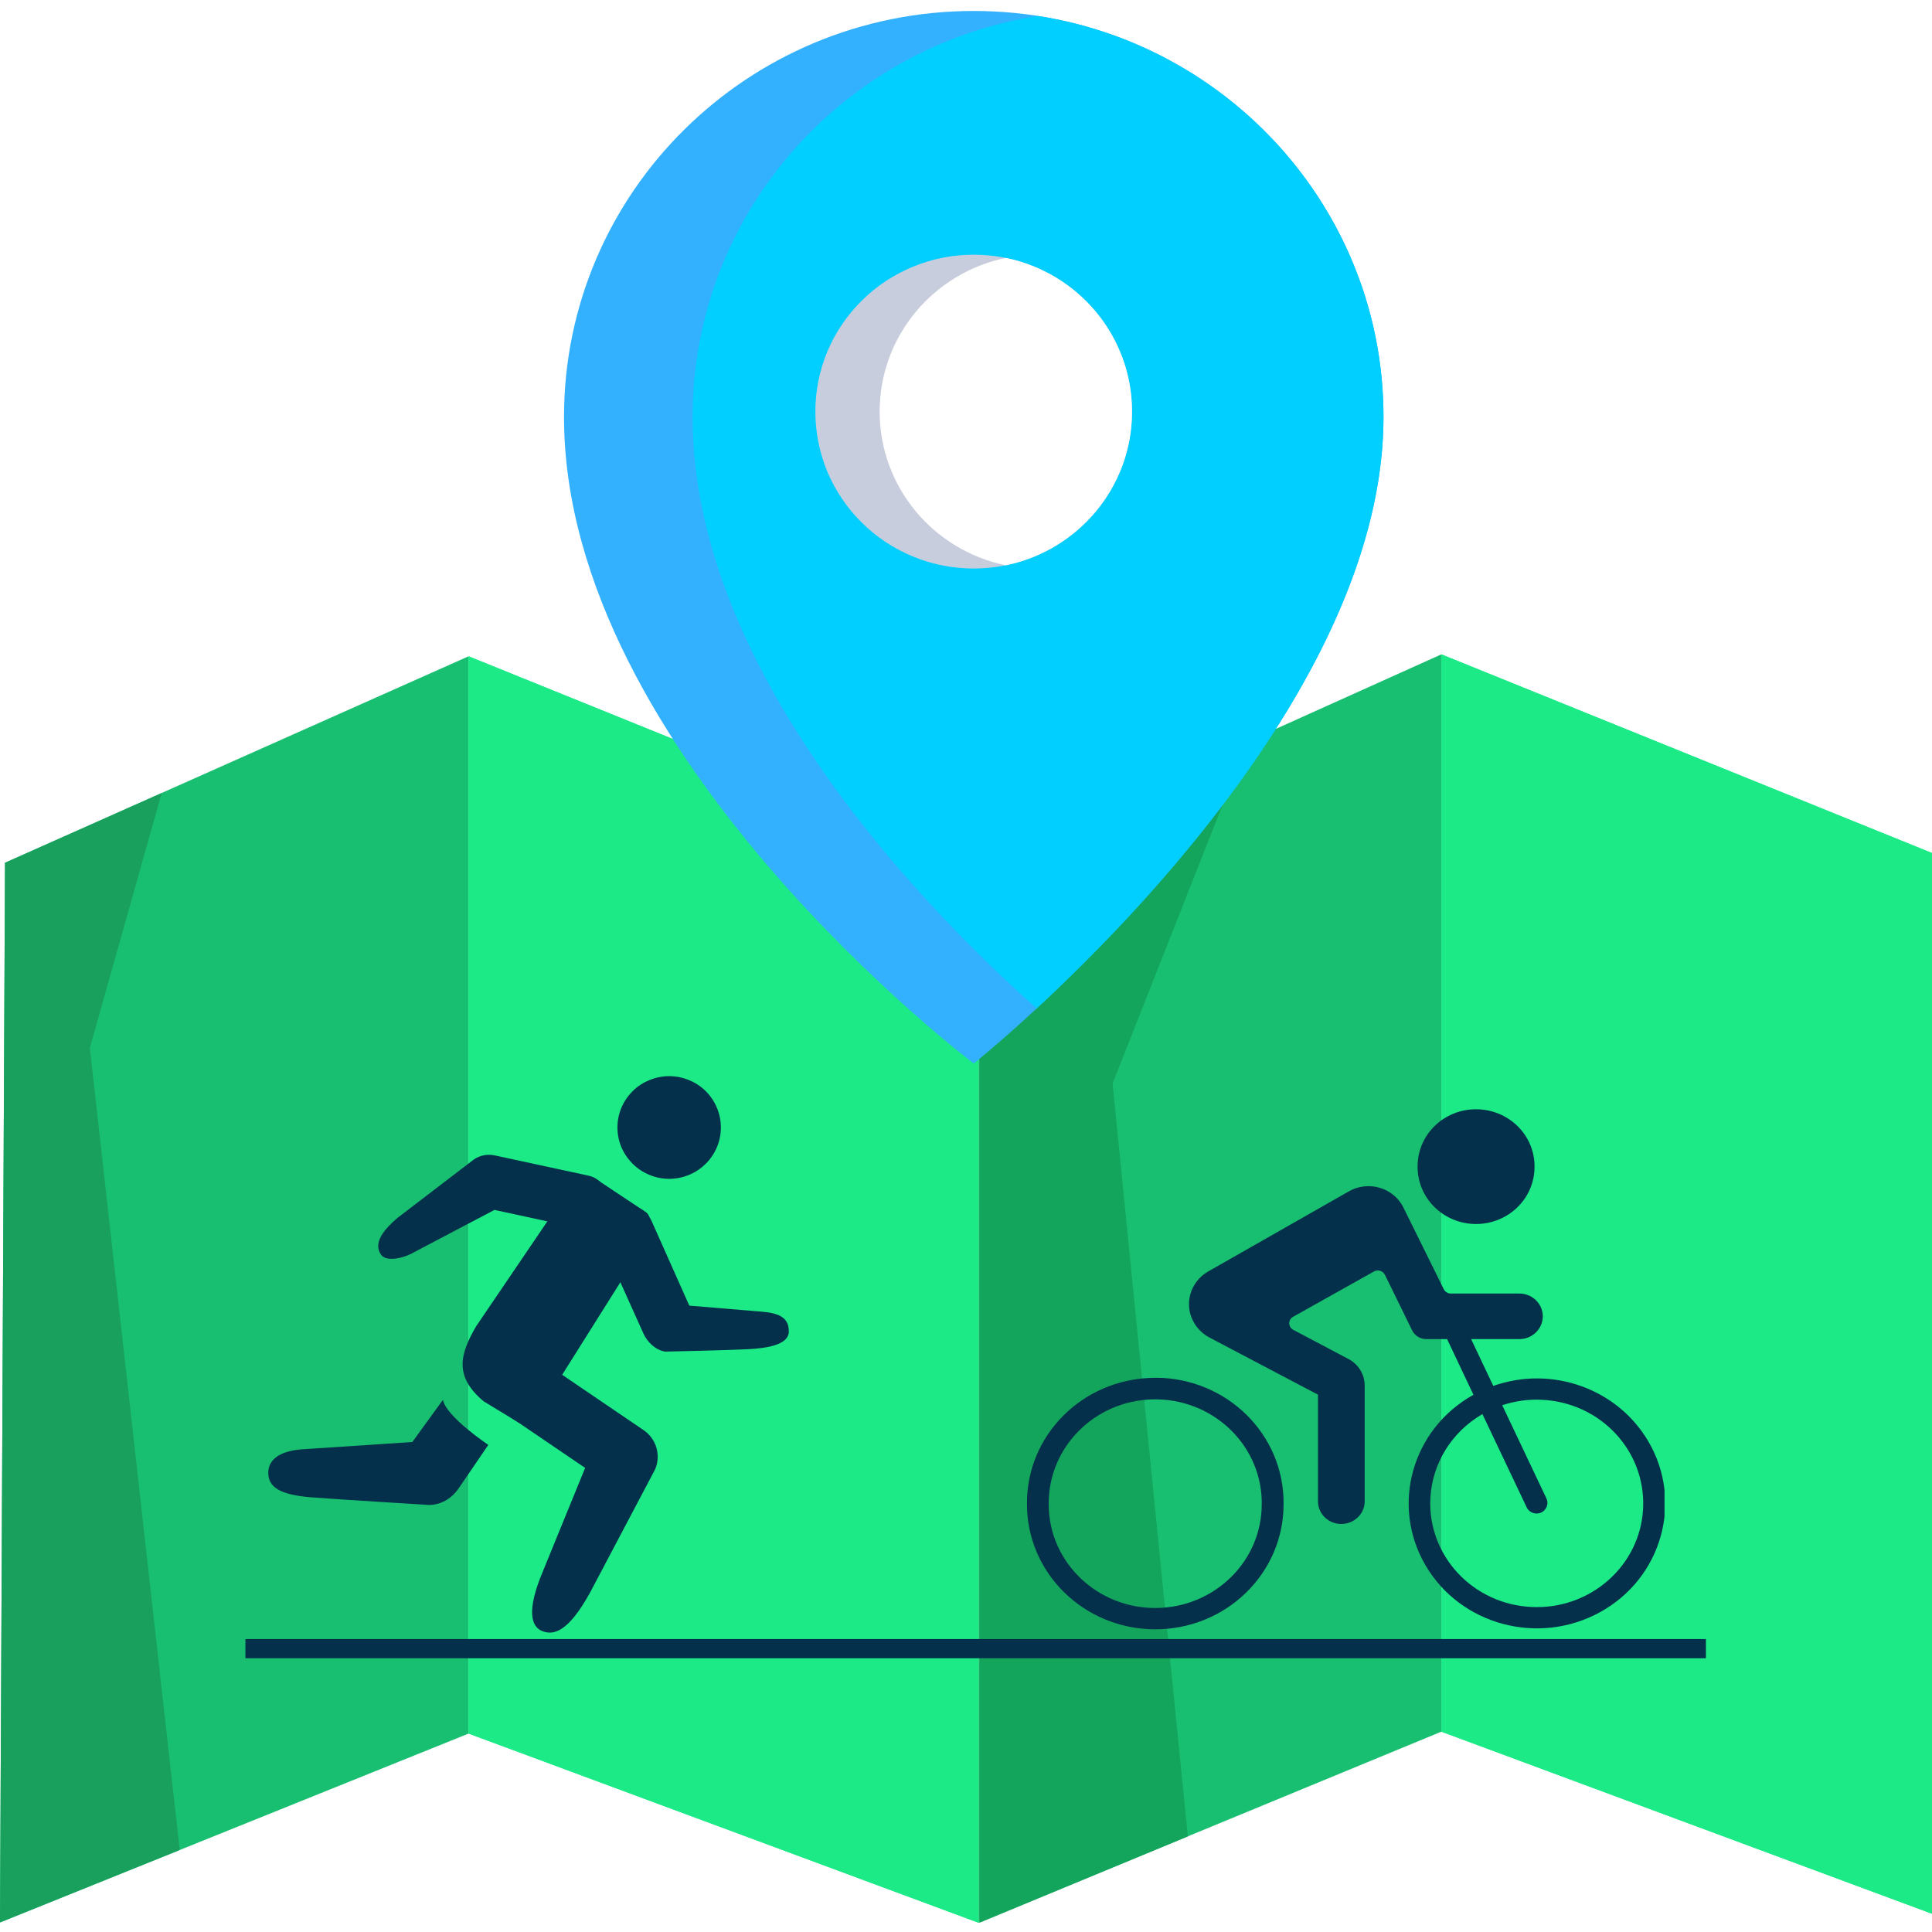
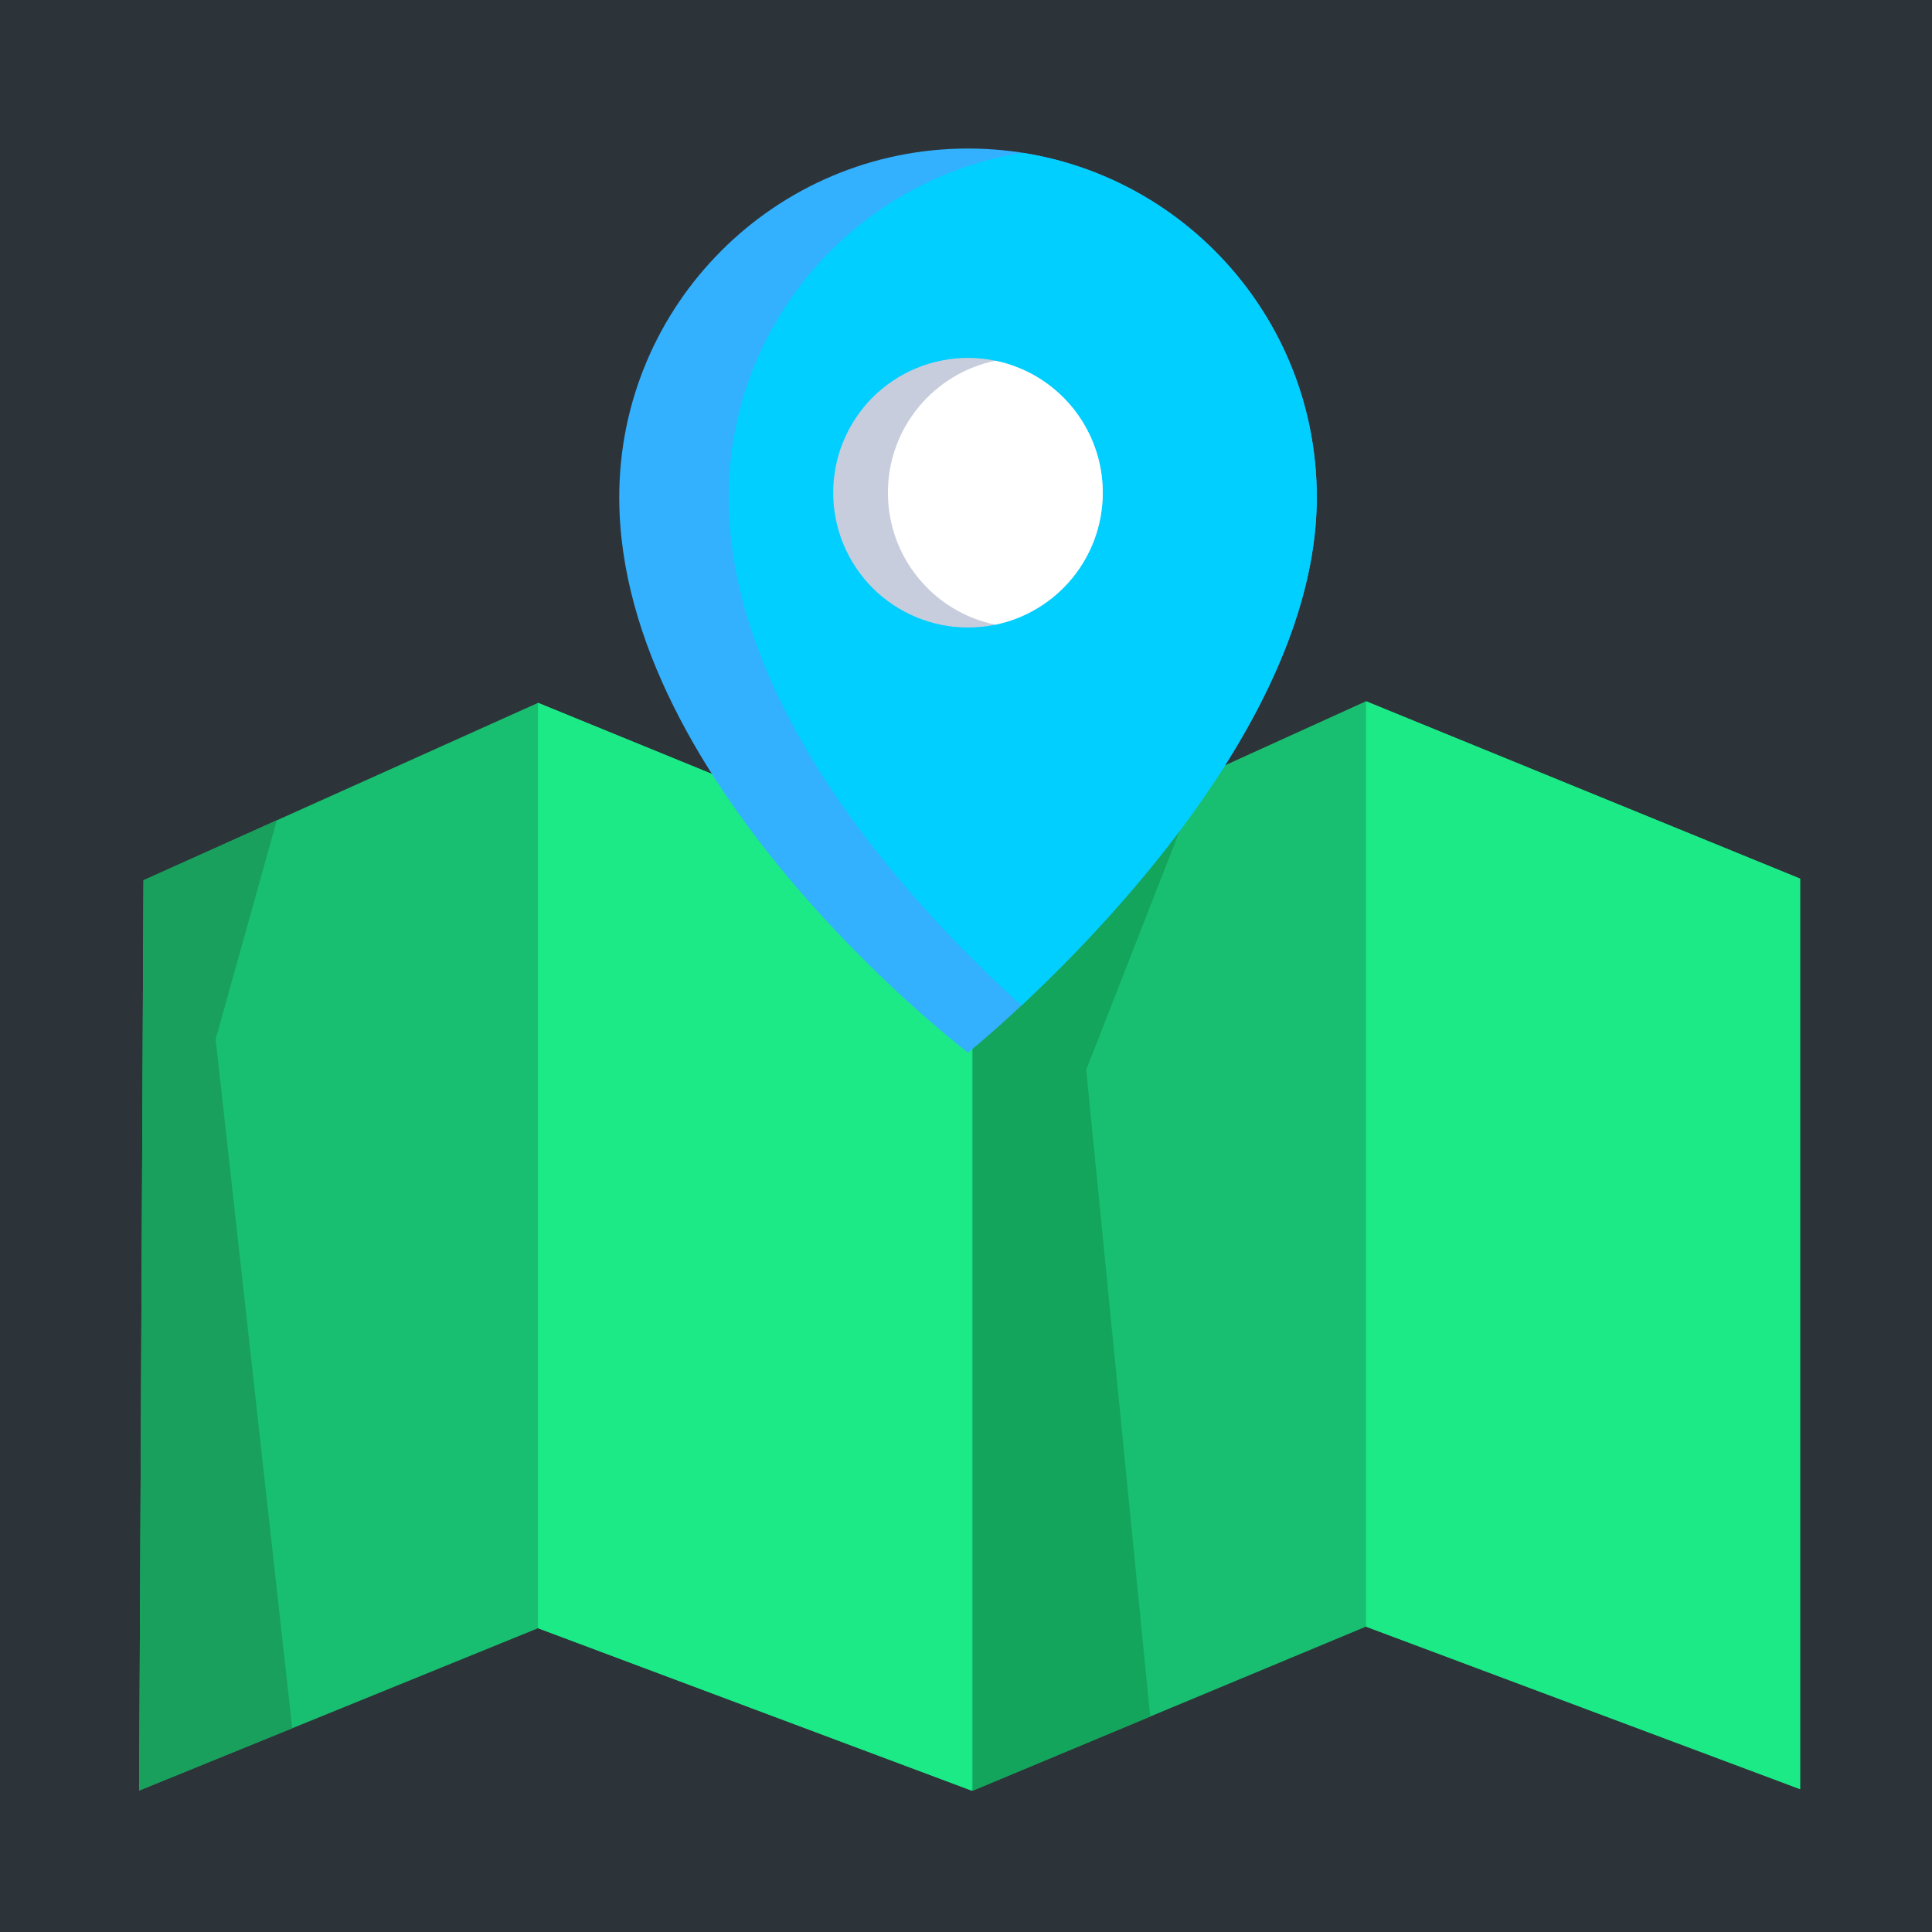
<svg xmlns="http://www.w3.org/2000/svg" width="100" zoomAndPan="magnify" viewBox="0 0 75 75" height="100" preserveAspectRatio="xMidYMid meet" version="1.0">
  <defs>
-     <clipPath id="390f1b7e45">
-       <path d="M 0 25 L 19 25 L 19 74.66 L 0 74.66 Z M 0 25 " clip-rule="nonzero" />
+     <clipPath id="d8ea650568">
+       <path d="M 5.391 27 L 21 27 L 21 69.516 L 5.391 69.516 Z M 5.391 27 " clip-rule="nonzero" />
    </clipPath>
-     <clipPath id="ca9abcfe5b">
-       <path d="M 18 25 L 38 25 L 38 74.66 L 18 74.66 Z M 18 25 " clip-rule="nonzero" />
+     <clipPath id="38e89aff3a">
+       <path d="M 20 27 L 38 27 L 38 69.516 L 20 69.516 Z M 20 27 " clip-rule="nonzero" />
    </clipPath>
-     <clipPath id="4e95767f80">
-       <path d="M 37 25 L 56 25 L 56 74.66 L 37 74.66 Z M 37 25 " clip-rule="nonzero" />
+     <clipPath id="51ca2682df">
+       <path d="M 37 27 L 54 27 L 54 69.516 L 37 69.516 Z M 37 27 " clip-rule="nonzero" />
    </clipPath>
-     <clipPath id="e45f544bc6">
-       <path d="M 55 25 L 75 25 L 75 74.66 L 55 74.66 Z M 55 25 " clip-rule="nonzero" />
+     <clipPath id="979cc94181">
+       <path d="M 53 27 L 69.891 27 L 69.891 69.516 L 53 69.516 Z M 53 27 " clip-rule="nonzero" />
    </clipPath>
-     <clipPath id="1b105aa3c5">
-       <path d="M 38 28 L 49 28 L 49 74.66 L 38 74.66 Z M 38 28 " clip-rule="nonzero" />
+     <clipPath id="d4a520446f">
+       <path d="M 37 30 L 47 30 L 47 69.516 L 37 69.516 Z M 37 30 " clip-rule="nonzero" />
    </clipPath>
-     <clipPath id="e0fd880a1e">
-       <path d="M 18 25 L 38 25 L 38 74.66 L 18 74.66 Z M 18 25 " clip-rule="nonzero" />
+     <clipPath id="7b61a6c4a7">
+       <path d="M 20 27 L 38 27 L 38 69.516 L 20 69.516 Z M 20 27 " clip-rule="nonzero" />
    </clipPath>
-     <clipPath id="5640295313">
-       <path d="M 55 25 L 75 25 L 75 74.66 L 55 74.66 Z M 55 25 " clip-rule="nonzero" />
+     <clipPath id="e2181b5f88">
+       <path d="M 53 27 L 69.891 27 L 69.891 69.516 L 53 69.516 Z M 53 27 " clip-rule="nonzero" />
    </clipPath>
-     <clipPath id="5e65a3d448">
-       <path d="M 21 0.41 L 54 0.41 L 54 42 L 21 42 Z M 21 0.41 " clip-rule="nonzero" />
+     <clipPath id="6eddceba7a">
+       <path d="M 24 5.766 L 52 5.766 L 52 41 L 24 41 Z M 24 5.766 " clip-rule="nonzero" />
    </clipPath>
-     <clipPath id="87cb627159">
-       <path d="M 26 0.41 L 54 0.41 L 54 40 L 26 40 Z M 26 0.41 " clip-rule="nonzero" />
+     <clipPath id="3df4b58f8f">
+       <path d="M 28 5.766 L 52 5.766 L 52 40 L 28 40 Z M 28 5.766 " clip-rule="nonzero" />
    </clipPath>
-     <clipPath id="fe0eed2927">
-       <path d="M 0 30 L 7 30 L 7 74.66 L 0 74.66 Z M 0 30 " clip-rule="nonzero" />
-     </clipPath>
-     <clipPath id="2072757b08">
-       <path d="M 23 41.754 L 28 41.754 L 28 46 L 23 46 Z M 23 41.754 " clip-rule="nonzero" />
-     </clipPath>
-     <clipPath id="5663524cb7">
-       <path d="M 10.395 54 L 19 54 L 19 59 L 10.395 59 Z M 10.395 54 " clip-rule="nonzero" />
-     </clipPath>
-     <clipPath id="8b7a8c80d8">
-       <path d="M 19 52 L 26 52 L 26 63.504 L 19 63.504 Z M 19 52 " clip-rule="nonzero" />
-     </clipPath>
-     <clipPath id="d7f44a42c5">
-       <path d="M 23 46 L 30.645 46 L 30.645 53 L 23 53 Z M 23 46 " clip-rule="nonzero" />
-     </clipPath>
-     <clipPath id="dd037ea4d1">
-       <path d="M 39.867 53 L 50 53 L 50 63.25 L 39.867 63.25 Z M 39.867 53 " clip-rule="nonzero" />
-     </clipPath>
-     <clipPath id="238009077e">
-       <path d="M 46.07 46 L 64.617 46 L 64.617 63.25 L 46.07 63.25 Z M 46.07 46 " clip-rule="nonzero" />
-     </clipPath>
-     <clipPath id="8ffb733932">
-       <path d="M 55 43.047 L 60 43.047 L 60 48 L 55 48 Z M 55 43.047 " clip-rule="nonzero" />
-     </clipPath>
-     <clipPath id="673dec2e44">
-       <path d="M 9 63.629 L 67 63.629 L 67 64.379 L 9 64.379 Z M 9 63.629 " clip-rule="nonzero" />
+     <clipPath id="f5a2f00f33">
+       <path d="M 5.391 31 L 12 31 L 12 69.516 L 5.391 69.516 Z M 5.391 31 " clip-rule="nonzero" />
    </clipPath>
  </defs>
  <rect x="-7.5" width="90" fill="#ffffff" y="-7.5" height="90" fill-opacity="1" />
  <rect x="-7.5" width="90" fill="#ffffff" y="-7.5" height="90" fill-opacity="1" />
-   <rect x="-7.5" width="90" fill="#ffffff" y="-7.5" height="90" fill-opacity="1" />
-   <g clip-path="url(#390f1b7e45)">
-     <path fill="#19bf70" d="M 18.191 67.297 L 0 74.629 L 0.195 33.492 L 18.191 25.477 Z M 18.191 67.297 " fill-opacity="1" fill-rule="nonzero" />
+   <rect x="-7.5" width="90" fill="#2d3439" y="-7.5" height="90" fill-opacity="1" />
+   <g clip-path="url(#d8ea650568)">
+     <path fill="#19bf70" d="M 20.887 63.207 L 5.402 69.508 L 5.57 34.172 L 20.887 27.285 Z M 20.887 63.207 " fill-opacity="1" fill-rule="nonzero" />
  </g>
-   <g clip-path="url(#ca9abcfe5b)">
-     <path fill="#1bea87" d="M 37.988 74.641 L 18.191 67.297 L 18.191 25.477 L 37.988 33.492 Z M 37.988 74.641 " fill-opacity="1" fill-rule="nonzero" />
+   <g clip-path="url(#38e89aff3a)">
+     <path fill="#1bea87" d="M 37.734 69.516 L 20.887 63.207 L 20.887 27.285 L 37.734 34.172 Z M 37.734 69.516 " fill-opacity="1" fill-rule="nonzero" />
  </g>
-   <g clip-path="url(#4e95767f80)">
-     <path fill="#19bf70" d="M 55.953 67.223 L 37.988 74.641 L 37.988 33.492 L 55.953 25.402 Z M 55.953 67.223 " fill-opacity="1" fill-rule="nonzero" />
+   <g clip-path="url(#51ca2682df)">
+     <path fill="#19bf70" d="M 53.027 63.145 L 37.734 69.516 L 37.734 34.172 L 53.027 27.223 Z M 53.027 63.145 " fill-opacity="1" fill-rule="nonzero" />
  </g>
-   <g clip-path="url(#e45f544bc6)">
-     <path fill="#1bea87" d="M 75.75 74.57 L 55.953 67.223 L 55.953 25.402 L 75.75 33.418 Z M 75.75 74.57 " fill-opacity="1" fill-rule="nonzero" />
+   <g clip-path="url(#979cc94181)">
+     <path fill="#1bea87" d="M 69.879 69.453 L 53.027 63.145 L 53.027 27.223 L 69.879 34.109 Z M 69.879 69.453 " fill-opacity="1" fill-rule="nonzero" />
  </g>
-   <g clip-path="url(#1b105aa3c5)">
-     <path fill="#14a55d" d="M 46.113 71.289 L 38.023 74.641 L 38.023 33.469 L 48.359 28.969 L 43.191 42.062 Z M 46.113 71.289 " fill-opacity="1" fill-rule="nonzero" />
+   <g clip-path="url(#d4a520446f)">
+     <path fill="#14a55d" d="M 44.652 66.637 L 37.766 69.516 L 37.766 34.152 L 46.566 30.285 L 42.168 41.531 Z M 44.652 66.637 " fill-opacity="1" fill-rule="nonzero" />
  </g>
-   <g clip-path="url(#e0fd880a1e)">
-     <path fill="#1bea87" d="M 37.988 74.641 L 18.191 67.297 L 18.191 25.477 L 37.988 33.492 Z M 37.988 74.641 " fill-opacity="1" fill-rule="nonzero" />
+   <g clip-path="url(#7b61a6c4a7)">
+     <path fill="#1bea87" d="M 37.734 69.516 L 20.887 63.207 L 20.887 27.285 L 37.734 34.172 Z M 37.734 69.516 " fill-opacity="1" fill-rule="nonzero" />
  </g>
-   <g clip-path="url(#5640295313)">
-     <path fill="#1bea87" d="M 75.75 74.57 L 55.953 67.223 L 55.953 25.402 L 75.75 33.418 Z M 75.75 74.57 " fill-opacity="1" fill-rule="nonzero" />
+   <g clip-path="url(#e2181b5f88)">
+     <path fill="#1bea87" d="M 69.879 69.453 L 53.027 63.145 L 53.027 27.223 L 69.879 34.109 Z M 69.879 69.453 " fill-opacity="1" fill-rule="nonzero" />
  </g>
-   <g clip-path="url(#5e65a3d448)">
-     <path fill="#33b1ff" d="M 37.801 0.426 C 29.016 0.426 21.895 7.48 21.895 16.188 C 21.895 29.316 37.801 41.285 37.801 41.285 C 37.801 41.285 53.707 28.598 53.707 16.188 C 53.707 7.48 46.586 0.426 37.801 0.426 Z M 37.801 0.426 " fill-opacity="1" fill-rule="nonzero" />
+   <g clip-path="url(#6eddceba7a)">
+     <path fill="#33b1ff" d="M 37.578 5.766 C 30.102 5.766 24.039 11.828 24.039 19.305 C 24.039 30.582 37.578 40.863 37.578 40.863 C 37.578 40.863 51.117 29.965 51.117 19.305 C 51.117 11.828 45.055 5.766 37.578 5.766 Z M 37.578 5.766 " fill-opacity="1" fill-rule="nonzero" />
  </g>
-   <g clip-path="url(#87cb627159)">
-     <path fill="#00cfff" d="M 40.297 0.621 C 32.699 1.809 26.887 8.324 26.887 16.188 C 26.887 25.984 35.746 35.137 40.242 39.148 C 44.699 35.023 53.707 25.527 53.707 16.188 C 53.707 8.324 47.895 1.809 40.297 0.621 Z M 40.297 0.621 " fill-opacity="1" fill-rule="nonzero" />
+   <g clip-path="url(#3df4b58f8f)">
+     <path fill="#00cfff" d="M 39.703 5.934 C 33.234 6.953 28.289 12.551 28.289 19.305 C 28.289 27.723 35.828 35.582 39.656 39.031 C 43.449 35.484 51.117 27.328 51.117 19.305 C 51.117 12.551 46.172 6.953 39.703 5.934 Z M 39.703 5.934 " fill-opacity="1" fill-rule="nonzero" />
  </g>
-   <path fill="#c7cddd" d="M 43.945 15.98 C 43.945 16.379 43.906 16.773 43.828 17.168 C 43.75 17.559 43.633 17.941 43.477 18.309 C 43.324 18.68 43.133 19.031 42.91 19.363 C 42.688 19.695 42.43 20.004 42.145 20.285 C 41.859 20.57 41.551 20.82 41.215 21.043 C 40.879 21.266 40.523 21.453 40.152 21.605 C 39.777 21.762 39.395 21.875 38.996 21.953 C 38.602 22.031 38.203 22.07 37.797 22.07 C 37.395 22.07 36.996 22.031 36.598 21.953 C 36.203 21.875 35.82 21.762 35.445 21.605 C 35.074 21.453 34.719 21.266 34.383 21.043 C 34.047 20.82 33.738 20.57 33.453 20.285 C 33.168 20.004 32.91 19.695 32.688 19.363 C 32.461 19.031 32.273 18.68 32.117 18.309 C 31.965 17.941 31.848 17.559 31.77 17.168 C 31.691 16.773 31.652 16.379 31.652 15.98 C 31.652 15.578 31.691 15.184 31.77 14.789 C 31.848 14.398 31.965 14.016 32.117 13.648 C 32.273 13.277 32.461 12.926 32.688 12.594 C 32.91 12.262 33.168 11.953 33.453 11.672 C 33.738 11.387 34.047 11.137 34.383 10.914 C 34.719 10.691 35.074 10.504 35.445 10.352 C 35.82 10.199 36.203 10.082 36.598 10.004 C 36.996 9.926 37.395 9.887 37.797 9.887 C 38.203 9.887 38.602 9.926 38.996 10.004 C 39.395 10.082 39.777 10.199 40.152 10.352 C 40.523 10.504 40.879 10.691 41.215 10.914 C 41.551 11.137 41.859 11.387 42.145 11.672 C 42.43 11.953 42.688 12.262 42.91 12.594 C 43.133 12.926 43.324 13.277 43.477 13.648 C 43.633 14.016 43.75 14.398 43.828 14.789 C 43.906 15.184 43.945 15.578 43.945 15.98 Z M 43.945 15.98 " fill-opacity="1" fill-rule="nonzero" />
-   <path fill="#ffffff" d="M 39.047 10.012 C 36.25 10.586 34.148 13.039 34.148 15.98 C 34.148 18.918 36.25 21.371 39.047 21.945 C 41.844 21.371 43.945 18.918 43.945 15.98 C 43.945 13.039 41.844 10.586 39.047 10.012 Z M 39.047 10.012 " fill-opacity="1" fill-rule="nonzero" />
-   <g clip-path="url(#fe0eed2927)">
-     <path fill="#18a05c" d="M 6.277 30.785 L 0.195 33.492 L 0 74.629 L 6.977 71.816 L 3.488 40.68 Z M 6.277 30.785 " fill-opacity="1" fill-rule="nonzero" />
-   </g>
-   <path fill="#05304b" d="M 22.043 46.242 C 22.297 45.738 22.816 45.555 23.09 45.738 L 25.082 47.062 C 25.355 47.246 25.227 47.977 25.043 48.25 L 20.785 55.02 C 20.594 55.293 20.363 55.383 20.09 55.199 L 18.773 54.398 C 17.629 53.434 17.844 52.59 18.477 51.496 Z M 22.043 46.242 " fill-opacity="1" fill-rule="nonzero" />
-   <g clip-path="url(#2072757b08)">
-     <path fill="#05304b" d="M 27.984 43.77 C 27.984 44.031 27.934 44.285 27.832 44.531 C 27.73 44.773 27.586 44.988 27.398 45.176 C 27.207 45.363 26.992 45.508 26.746 45.609 C 26.5 45.711 26.242 45.762 25.977 45.762 C 25.711 45.762 25.453 45.711 25.211 45.609 C 24.965 45.508 24.746 45.363 24.559 45.176 C 24.371 44.988 24.223 44.773 24.121 44.531 C 24.02 44.285 23.969 44.031 23.969 43.77 C 23.969 43.504 24.02 43.25 24.121 43.008 C 24.223 42.762 24.371 42.547 24.559 42.359 C 24.746 42.172 24.965 42.027 25.211 41.93 C 25.453 41.828 25.711 41.777 25.977 41.777 C 26.242 41.777 26.5 41.828 26.746 41.93 C 26.992 42.027 27.207 42.172 27.398 42.359 C 27.586 42.547 27.73 42.762 27.832 43.008 C 27.934 43.25 27.984 43.504 27.984 43.77 Z M 27.984 43.77 " fill-opacity="1" fill-rule="nonzero" />
-   </g>
-   <path fill="#05304b" d="M 22.82 45.633 L 19.203 44.852 C 18.922 44.793 18.633 44.848 18.398 45.008 L 15.422 47.285 C 14.934 47.707 14.465 48.23 14.789 48.703 C 14.996 49.008 15.699 48.836 16.07 48.613 L 19.195 46.969 L 22.375 47.656 C 22.938 47.777 23.492 47.422 23.617 46.863 C 23.738 46.305 23.383 45.754 22.82 45.633 Z M 22.82 45.633 " fill-opacity="1" fill-rule="nonzero" />
-   <g clip-path="url(#5663524cb7)">
-     <path fill="#05304b" d="M 17.195 54.34 L 16.008 55.977 C 16.008 55.977 12.891 56.191 11.777 56.258 C 10.926 56.309 10.414 56.621 10.414 57.172 C 10.414 57.719 10.844 58.027 12.074 58.125 C 13.109 58.207 16.652 58.422 16.652 58.422 C 16.656 58.422 16.66 58.422 16.664 58.422 C 17.078 58.422 17.512 58.203 17.797 57.789 L 18.957 56.09 C 18.953 56.09 17.312 54.988 17.195 54.34 Z M 17.195 54.34 " fill-opacity="1" fill-rule="nonzero" />
-   </g>
-   <g clip-path="url(#8b7a8c80d8)">
-     <path fill="#05304b" d="M 24.988 55.52 L 21.355 53.051 C 20.785 52.664 20.004 52.809 19.617 53.375 C 19.227 53.941 19.371 54.711 19.941 55.098 L 22.715 56.984 L 21.066 61.02 C 20.445 62.5 20.609 63.133 21.035 63.312 C 21.461 63.488 22.035 63.41 22.918 61.801 L 25.426 57.051 C 25.668 56.504 25.484 55.859 24.988 55.52 Z M 24.988 55.52 " fill-opacity="1" fill-rule="nonzero" />
-   </g>
-   <g clip-path="url(#d7f44a42c5)">
-     <path fill="#05304b" d="M 29.316 50.898 L 26.758 50.684 L 25.293 47.395 C 25.059 46.875 24.441 46.637 23.918 46.871 C 23.391 47.105 23.156 47.715 23.391 48.238 L 24.98 51.773 C 25.129 52.105 25.469 52.426 25.832 52.469 C 25.832 52.469 28.367 52.414 29.059 52.375 C 29.785 52.336 30.602 52.203 30.621 51.707 C 30.648 51 29.973 50.945 29.316 50.898 Z M 29.316 50.898 " fill-opacity="1" fill-rule="nonzero" />
-   </g>
-   <g clip-path="url(#dd037ea4d1)">
-     <path fill="#05304b" d="M 44.734 54.324 C 47.016 54.266 48.918 56.02 48.98 58.242 C 48.98 58.281 48.98 58.324 48.98 58.363 C 49 60.586 47.164 62.402 44.879 62.422 C 42.598 62.441 40.73 60.652 40.711 58.43 C 40.711 58.406 40.711 58.383 40.711 58.363 C 40.707 56.176 42.492 54.383 44.734 54.324 Z M 44.73 53.488 C 42.016 53.551 39.855 55.715 39.867 58.363 C 39.848 61.043 42.059 63.227 44.809 63.25 C 47.562 63.27 49.809 61.113 49.828 58.434 C 49.828 58.41 49.828 58.387 49.828 58.363 C 49.844 55.68 47.625 53.496 44.875 53.484 C 44.824 53.484 44.777 53.484 44.73 53.488 " fill-opacity="1" fill-rule="nonzero" />
-   </g>
-   <g clip-path="url(#238009077e)">
-     <path fill="#05304b" d="M 59.855 54.34 C 62.137 54.445 63.895 56.332 63.785 58.559 C 63.676 60.777 61.738 62.492 59.457 62.383 C 57.176 62.277 55.418 60.391 55.527 58.168 C 55.594 56.812 56.355 55.586 57.547 54.895 L 59.273 58.531 C 59.379 58.734 59.637 58.812 59.844 58.711 C 60.035 58.609 60.121 58.387 60.043 58.191 L 58.316 54.551 C 58.809 54.387 59.336 54.312 59.855 54.34 Z M 53.16 46.047 C 52.879 46.043 52.602 46.109 52.359 46.25 L 46.906 49.355 C 46.184 49.766 45.941 50.668 46.363 51.367 C 46.504 51.602 46.707 51.793 46.949 51.922 L 51.164 54.141 L 51.164 58.305 C 51.176 58.789 51.594 59.176 52.094 59.16 C 52.574 59.148 52.965 58.77 52.977 58.305 L 52.977 53.789 C 52.977 53.355 52.734 52.957 52.344 52.754 L 50.207 51.625 C 50.059 51.547 50.004 51.367 50.086 51.227 C 50.117 51.18 50.156 51.137 50.207 51.113 L 53.336 49.359 C 53.484 49.277 53.664 49.328 53.75 49.469 C 53.754 49.477 53.758 49.484 53.762 49.488 L 54.82 51.648 C 54.922 51.852 55.133 51.984 55.367 51.984 L 56.176 51.984 L 57.199 54.145 C 54.812 55.473 53.977 58.434 55.336 60.762 C 56.695 63.09 59.734 63.902 62.125 62.578 C 64.516 61.254 65.352 58.289 63.992 55.961 C 62.793 53.91 60.25 52.996 57.969 53.801 L 57.109 51.984 L 58.984 51.984 C 59.484 51.984 59.891 51.586 59.891 51.098 C 59.891 50.613 59.484 50.215 58.984 50.215 L 56.316 50.215 C 56.203 50.215 56.098 50.148 56.047 50.047 L 54.484 46.883 C 54.242 46.383 53.727 46.062 53.16 46.047 " fill-opacity="1" fill-rule="nonzero" />
-   </g>
-   <g clip-path="url(#8ffb733932)">
-     <path fill="#05304b" d="M 59.57 45.289 C 59.578 44.066 58.57 43.07 57.316 43.062 C 56.062 43.051 55.039 44.035 55.031 45.258 C 55.031 45.266 55.031 45.277 55.031 45.289 C 55.023 46.508 56.031 47.508 57.285 47.516 C 58.535 47.523 59.562 46.543 59.57 45.316 C 59.57 45.309 59.57 45.301 59.57 45.289 " fill-opacity="1" fill-rule="nonzero" />
-   </g>
-   <g clip-path="url(#673dec2e44)">
-     <path fill="#05304b" d="M 66.223 64.375 L 9.527 64.375 L 9.527 63.629 L 66.223 63.629 L 66.223 64.375 " fill-opacity="1" fill-rule="nonzero" />
+   <path fill="#c7cddd" d="M 42.809 19.125 C 42.809 19.469 42.773 19.812 42.707 20.148 C 42.641 20.484 42.543 20.812 42.41 21.129 C 42.277 21.445 42.117 21.75 41.926 22.035 C 41.734 22.32 41.52 22.586 41.277 22.828 C 41.031 23.07 40.77 23.285 40.484 23.477 C 40.199 23.668 39.895 23.828 39.578 23.961 C 39.262 24.094 38.934 24.191 38.598 24.258 C 38.262 24.328 37.918 24.359 37.574 24.359 C 37.234 24.359 36.891 24.328 36.555 24.258 C 36.219 24.191 35.891 24.094 35.574 23.961 C 35.258 23.828 34.953 23.668 34.668 23.477 C 34.383 23.285 34.117 23.07 33.875 22.828 C 33.633 22.586 33.418 22.32 33.227 22.035 C 33.035 21.75 32.875 21.445 32.742 21.129 C 32.609 20.812 32.512 20.484 32.445 20.148 C 32.379 19.812 32.344 19.469 32.344 19.125 C 32.344 18.785 32.379 18.441 32.445 18.105 C 32.512 17.77 32.609 17.441 32.742 17.125 C 32.875 16.809 33.035 16.504 33.227 16.219 C 33.418 15.934 33.633 15.668 33.875 15.426 C 34.117 15.184 34.383 14.965 34.668 14.777 C 34.953 14.586 35.258 14.422 35.574 14.293 C 35.891 14.16 36.219 14.062 36.555 13.996 C 36.891 13.926 37.234 13.895 37.574 13.895 C 37.918 13.895 38.262 13.926 38.598 13.996 C 38.934 14.062 39.262 14.16 39.578 14.293 C 39.895 14.422 40.199 14.586 40.484 14.777 C 40.77 14.965 41.031 15.184 41.277 15.426 C 41.52 15.668 41.734 15.934 41.926 16.219 C 42.117 16.504 42.277 16.809 42.41 17.125 C 42.543 17.441 42.641 17.77 42.707 18.105 C 42.773 18.441 42.809 18.785 42.809 19.125 Z M 42.809 19.125 " fill-opacity="1" fill-rule="nonzero" />
+   <path fill="#ffffff" d="M 38.641 14.004 C 36.258 14.492 34.469 16.602 34.469 19.125 C 34.469 21.652 36.258 23.762 38.641 24.25 C 41.02 23.762 42.809 21.652 42.809 19.125 C 42.809 16.602 41.02 14.492 38.641 14.004 Z M 38.641 14.004 " fill-opacity="1" fill-rule="nonzero" />
+   <g clip-path="url(#f5a2f00f33)">
+     <path fill="#18a05c" d="M 10.746 31.844 L 5.57 34.172 L 5.402 69.508 L 11.344 67.09 L 8.371 40.344 Z M 10.746 31.844 " fill-opacity="1" fill-rule="nonzero" />
  </g>
</svg>
